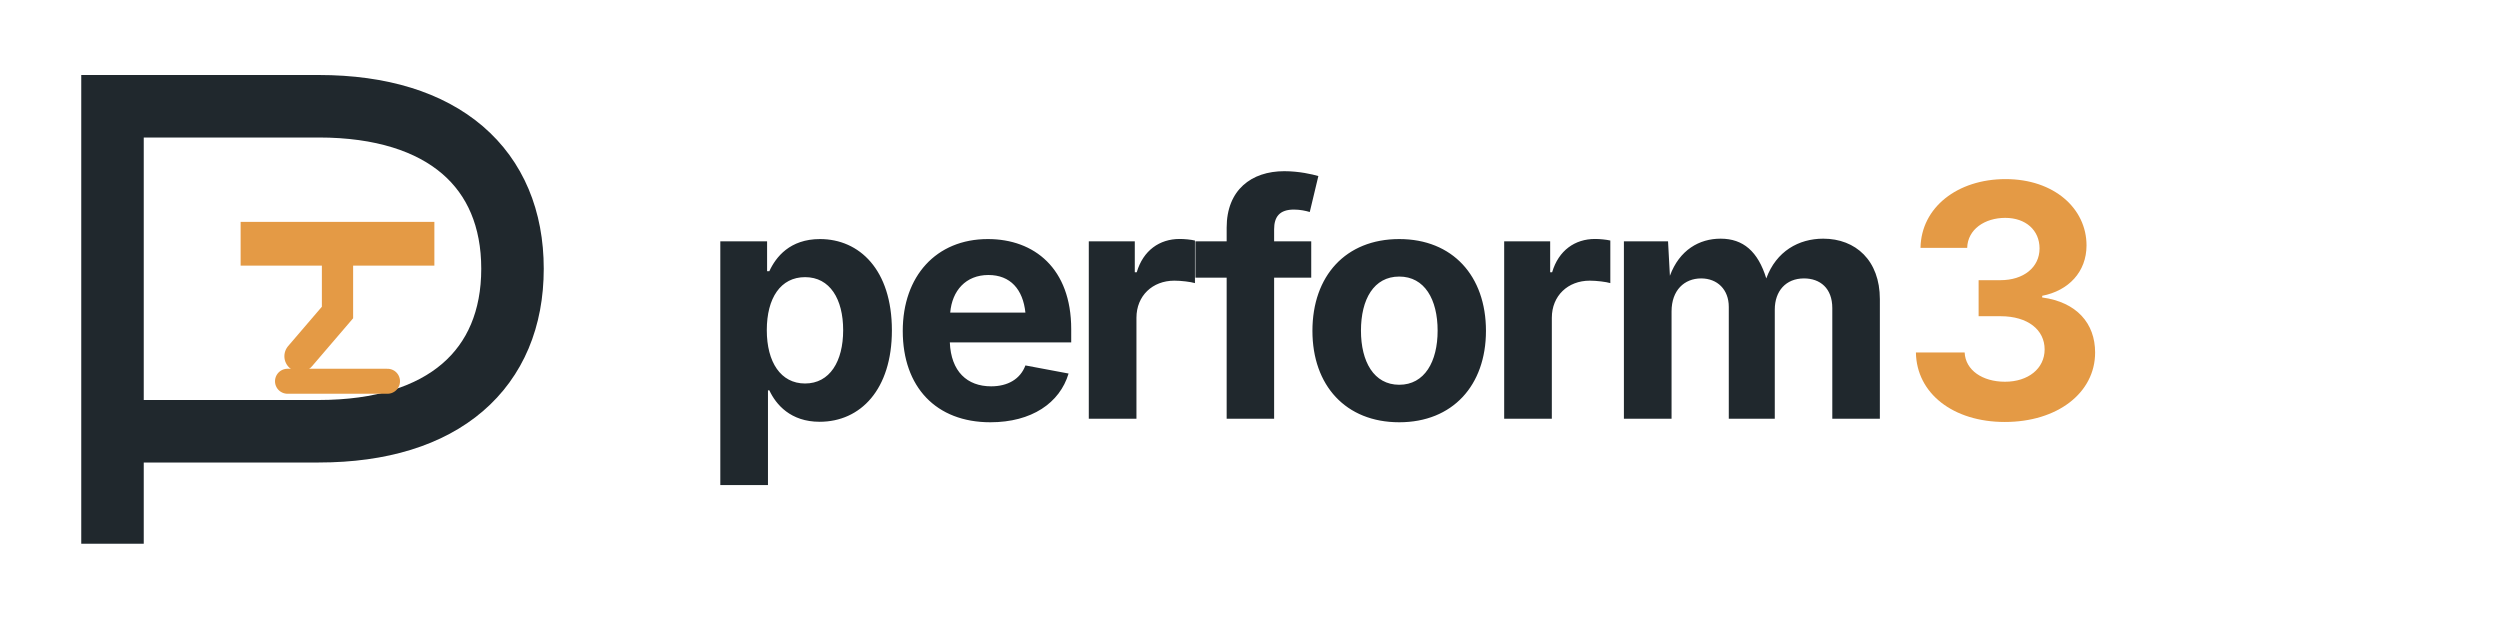
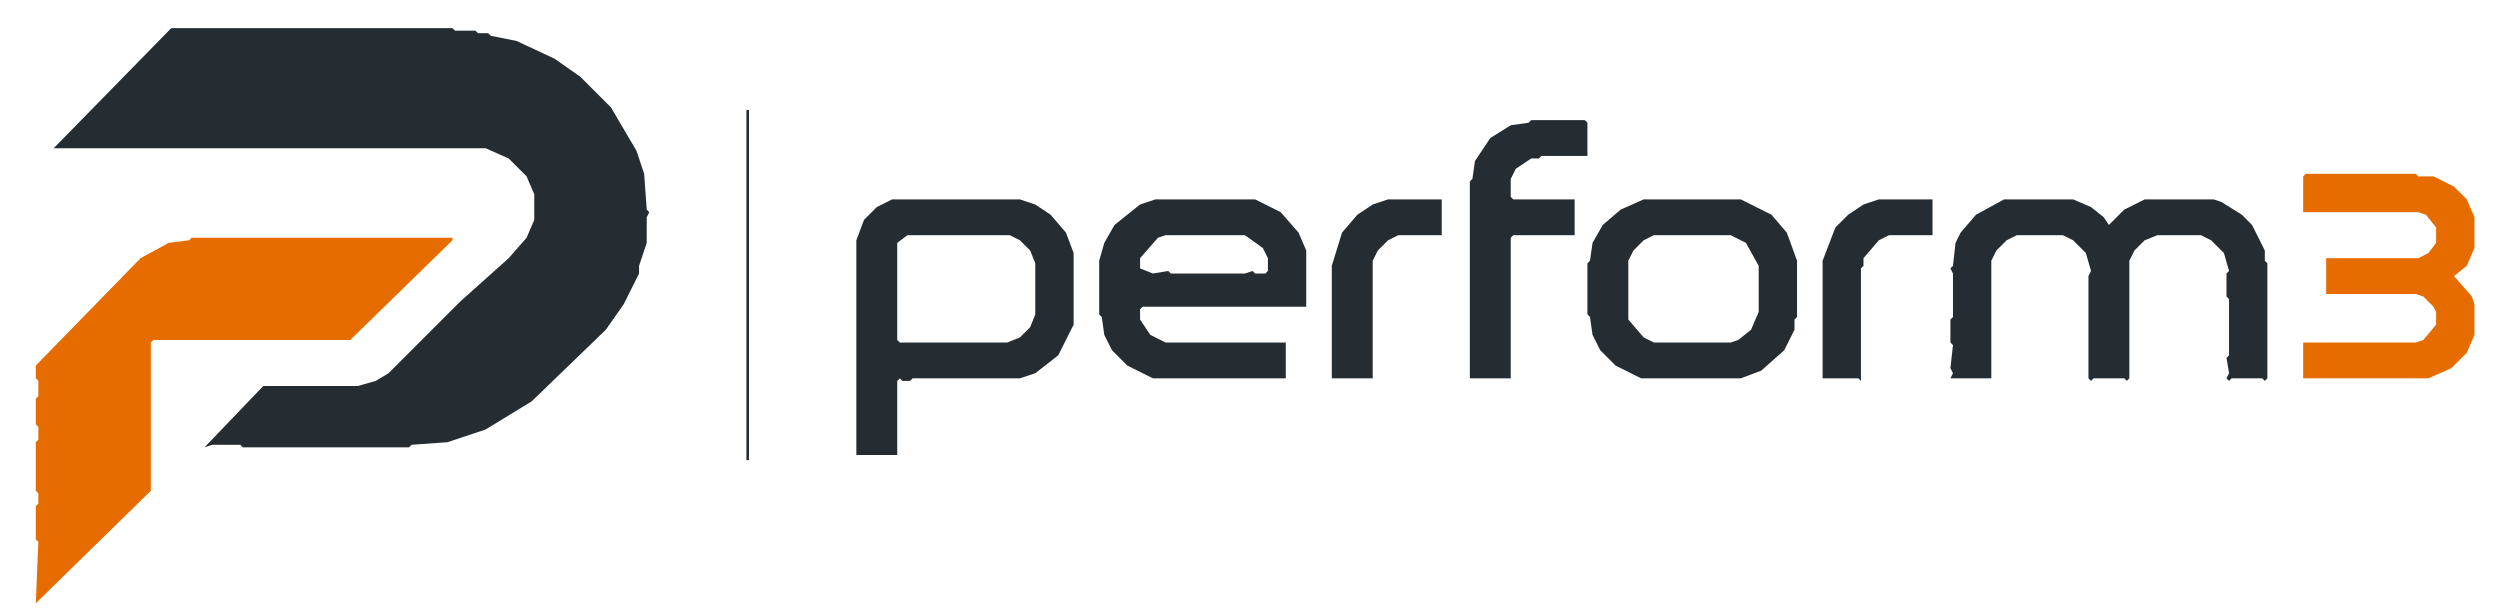
- <svg xmlns="http://www.w3.org/2000/svg" viewBox="0 0 400 100" role="img" aria-labelledby="title">
-   <g fill="none" stroke-linecap="square" stroke-linejoin="miter">
-     <path d="M18 82V17H51c20 0 31 10 31 26S71 69 51 69H18" stroke="#20282D" stroke-width="10" />
-     <path d="M42 39h24" stroke="#E49A45" stroke-width="7" />
-     <path d="M54 39v11l-6 7" stroke="#E49A45" stroke-width="5" stroke-linecap="round" />
-     <path d="M46 61h16" stroke="#E49A45" stroke-width="4" stroke-linecap="round" />
-   </g>
-   <text x="112" y="67" fill="#20282D" font-family="Inter, Avenir Next, Arial, sans-serif" font-size="52" font-weight="650" letter-spacing="-2.4">perform<tspan fill="#E49A45" font-weight="750">3</tspan>
-   </text>
+ <svg xmlns="http://www.w3.org/2000/svg" viewBox="0 0 978 238" role="img" aria-labelledby="title">
+   <path d="M 765.0,95.0 L 764.0,104.0 L 763.0,105.0 L 764.0,107.0 L 764.0,124.0 L 763.0,125.0 L 763.0,134.0 L 764.0,135.0 L 763.0,144.0 L 764.0,146.0 L 763.0,148.0 L 779.0,148.0 L 779.0,102.0 L 781.0,98.0 L 785.0,94.0 L 789.0,92.0 L 807.0,92.0 L 811.0,94.0 L 816.0,99.0 L 818.0,106.0 L 817.0,108.0 L 817.0,148.0 L 818.0,149.0 L 819.0,148.0 L 831.0,148.0 L 832.0,149.0 L 833.0,148.0 L 833.0,102.0 L 835.0,98.0 L 839.0,94.0 L 844.0,92.0 L 861.0,92.0 L 865.0,94.0 L 870.0,99.0 L 872.0,106.0 L 871.0,107.0 L 871.0,116.0 L 872.0,117.0 L 872.0,139.0 L 871.0,140.0 L 872.0,146.0 L 871.0,148.0 L 872.0,149.0 L 873.0,148.0 L 885.0,148.0 L 886.0,149.0 L 887.0,148.0 L 887.0,103.0 L 886.0,102.0 L 886.0,98.0 L 881.0,88.0 L 877.0,84.0 L 869.0,79.0 L 866.0,78.0 L 839.0,78.0 L 831.0,82.0 L 825.0,88.0 L 823.0,85.0 L 818.0,81.0 L 811.0,78.0 L 784.0,78.0 L 773.0,84.0 L 767.0,91.0 Z M 756.0,78.0 L 735.0,78.0 L 729.0,80.0 L 723.0,84.0 L 718.0,89.0 L 713.0,102.0 L 713.0,148.0 L 727.0,148.0 L 728.0,149.0 L 728.0,105.0 L 729.0,104.0 L 729.0,101.0 L 735.0,94.0 L 739.0,92.0 L 756.0,92.0 Z M 627.0,88.0 L 623.0,95.0 L 622.0,102.0 L 621.0,103.0 L 621.0,123.0 L 622.0,124.0 L 623.0,131.0 L 626.0,137.0 L 632.0,143.0 L 642.0,148.0 L 681.0,148.0 L 689.0,145.0 L 698.0,137.0 L 702.0,129.0 L 702.0,125.0 L 703.0,124.0 L 703.0,102.0 L 699.0,91.0 L 693.0,84.0 L 681.0,78.0 L 643.0,78.0 L 634.0,82.0 Z M 639.0,98.0 L 643.0,94.0 L 647.0,92.0 L 677.0,92.0 L 683.0,95.0 L 688.0,104.0 L 688.0,122.0 L 685.0,129.0 L 680.0,133.0 L 677.0,134.0 L 647.0,134.0 L 643.0,132.0 L 637.0,125.0 L 637.0,102.0 Z M 564.0,78.0 L 543.0,78.0 L 537.0,80.0 L 531.0,84.0 L 525.0,91.0 L 521.0,104.0 L 521.0,148.0 L 537.0,148.0 L 537.0,102.0 L 539.0,98.0 L 543.0,94.0 L 547.0,92.0 L 564.0,92.0 Z M 436.0,88.0 L 432.0,95.0 L 430.0,102.0 L 430.0,123.0 L 431.0,124.0 L 432.0,131.0 L 435.0,137.0 L 441.0,143.0 L 451.0,148.0 L 503.0,148.0 L 503.0,134.0 L 456.0,134.0 L 450.0,131.0 L 446.0,125.0 L 446.0,121.0 L 447.0,120.0 L 511.0,120.0 L 511.0,98.0 L 508.0,91.0 L 501.0,83.0 L 491.0,78.0 L 452.0,78.0 L 446.0,80.0 Z M 446.0,101.0 L 453.0,93.0 L 456.0,92.0 L 487.0,92.0 L 494.0,97.0 L 496.0,101.0 L 496.0,106.0 L 495.0,107.0 L 491.0,107.0 L 490.0,106.0 L 487.0,107.0 L 458.0,107.0 L 457.0,106.0 L 451.0,107.0 L 446.0,105.0 Z M 411.0,84.0 L 405.0,80.0 L 399.0,78.0 L 349.0,78.0 L 343.0,81.0 L 338.0,86.0 L 335.0,94.0 L 335.0,178.0 L 351.0,178.0 L 351.0,149.0 L 352.0,148.0 L 353.0,149.0 L 356.0,149.0 L 357.0,148.0 L 399.0,148.0 L 405.0,146.0 L 414.0,139.0 L 420.0,127.0 L 420.0,99.0 L 417.0,91.0 Z M 351.0,95.0 L 355.0,92.0 L 395.0,92.0 L 399.0,94.0 L 403.0,98.0 L 405.0,103.0 L 405.0,123.0 L 403.0,128.0 L 399.0,132.0 L 394.0,134.0 L 352.0,134.0 L 351.0,133.0 Z M 620.0,47.0 L 599.0,47.0 L 598.0,48.0 L 591.0,49.0 L 583.0,54.0 L 577.0,63.0 L 576.0,70.0 L 575.0,71.0 L 575.0,148.0 L 591.0,148.0 L 591.0,93.0 L 592.0,92.0 L 616.0,92.0 L 616.0,78.0 L 592.0,78.0 L 591.0,77.0 L 591.0,70.0 L 593.0,66.0 L 599.0,62.0 L 602.0,62.0 L 603.0,61.0 L 621.0,61.0 L 621.0,48.0 Z M 292.0,43.0 L 292.0,180.0 L 293.0,180.0 L 293.0,43.0 Z M 21.0,58.0 L 190.0,58.0 L 199.0,62.0 L 206.0,69.0 L 209.0,76.0 L 209.0,86.0 L 206.0,93.0 L 199.0,101.0 L 180.0,118.0 L 152.0,146.0 L 147.0,149.0 L 140.0,151.0 L 103.0,151.0 L 80.0,175.0 L 83.0,174.0 L 94.0,174.0 L 95.0,175.0 L 160.0,175.0 L 161.0,174.0 L 175.0,173.0 L 190.0,168.0 L 208.0,157.0 L 237.0,129.0 L 244.0,119.0 L 250.0,107.0 L 250.0,104.0 L 253.0,95.0 L 253.0,85.0 L 254.0,83.0 L 253.0,82.0 L 252.0,68.0 L 249.0,59.0 L 239.0,42.0 L 227.0,30.0 L 217.0,23.0 L 202.0,16.0 L 192.0,14.0 L 191.0,13.0 L 187.0,13.0 L 186.0,12.0 L 178.0,12.0 L 177.0,11.0 L 67.0,11.0 Z" fill="#252D32" fill-rule="evenodd" />
+   <path d="M 177.0,93.0 L 75.0,93.0 L 74.0,94.0 L 66.0,95.0 L 55.0,101.0 L 14.0,143.0 L 14.0,148.0 L 15.0,149.0 L 15.0,155.0 L 14.0,156.0 L 14.0,166.0 L 15.0,167.0 L 15.0,172.0 L 14.0,173.0 L 14.0,192.0 L 15.0,193.0 L 15.0,197.0 L 14.0,198.0 L 14.0,211.0 L 15.0,212.0 L 14.0,236.0 L 59.0,192.0 L 59.0,134.0 L 60.0,133.0 L 137.0,133.0 L 177.0,94.0 Z M 902.0,68.0 L 901.0,69.0 L 901.0,83.0 L 946.0,83.0 L 949.0,84.0 L 953.0,89.0 L 953.0,95.0 L 950.0,99.0 L 946.0,101.0 L 910.0,101.0 L 910.0,115.0 L 945.0,115.0 L 948.0,116.0 L 952.0,120.0 L 953.0,122.0 L 953.0,127.0 L 948.0,133.0 L 945.0,134.0 L 901.0,134.0 L 901.0,148.0 L 950.0,148.0 L 959.0,144.0 L 965.0,138.0 L 968.0,131.0 L 968.0,119.0 L 967.0,116.0 L 960.0,108.0 L 965.0,104.0 L 968.0,97.0 L 968.0,85.0 L 965.0,78.0 L 960.0,73.0 L 952.0,69.0 L 946.0,69.0 L 945.0,68.0 Z" fill="#E66C00" fill-rule="evenodd" />
</svg>
